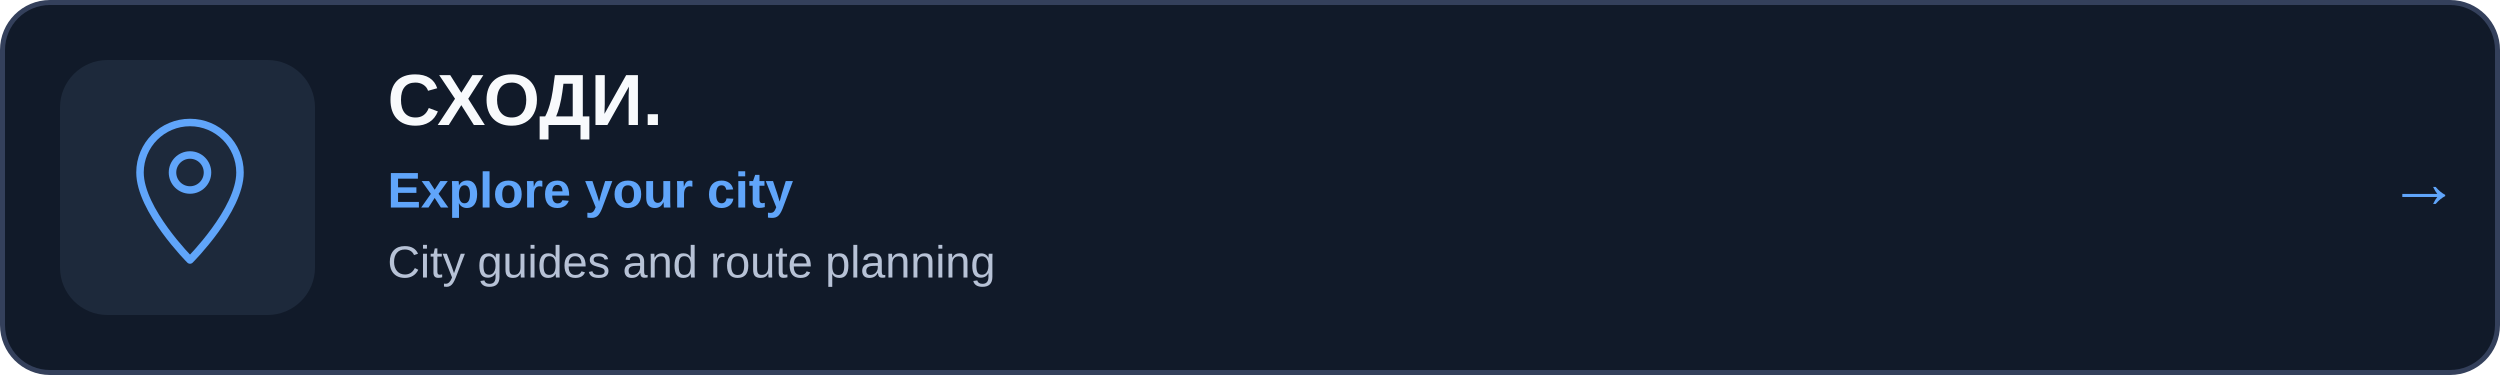
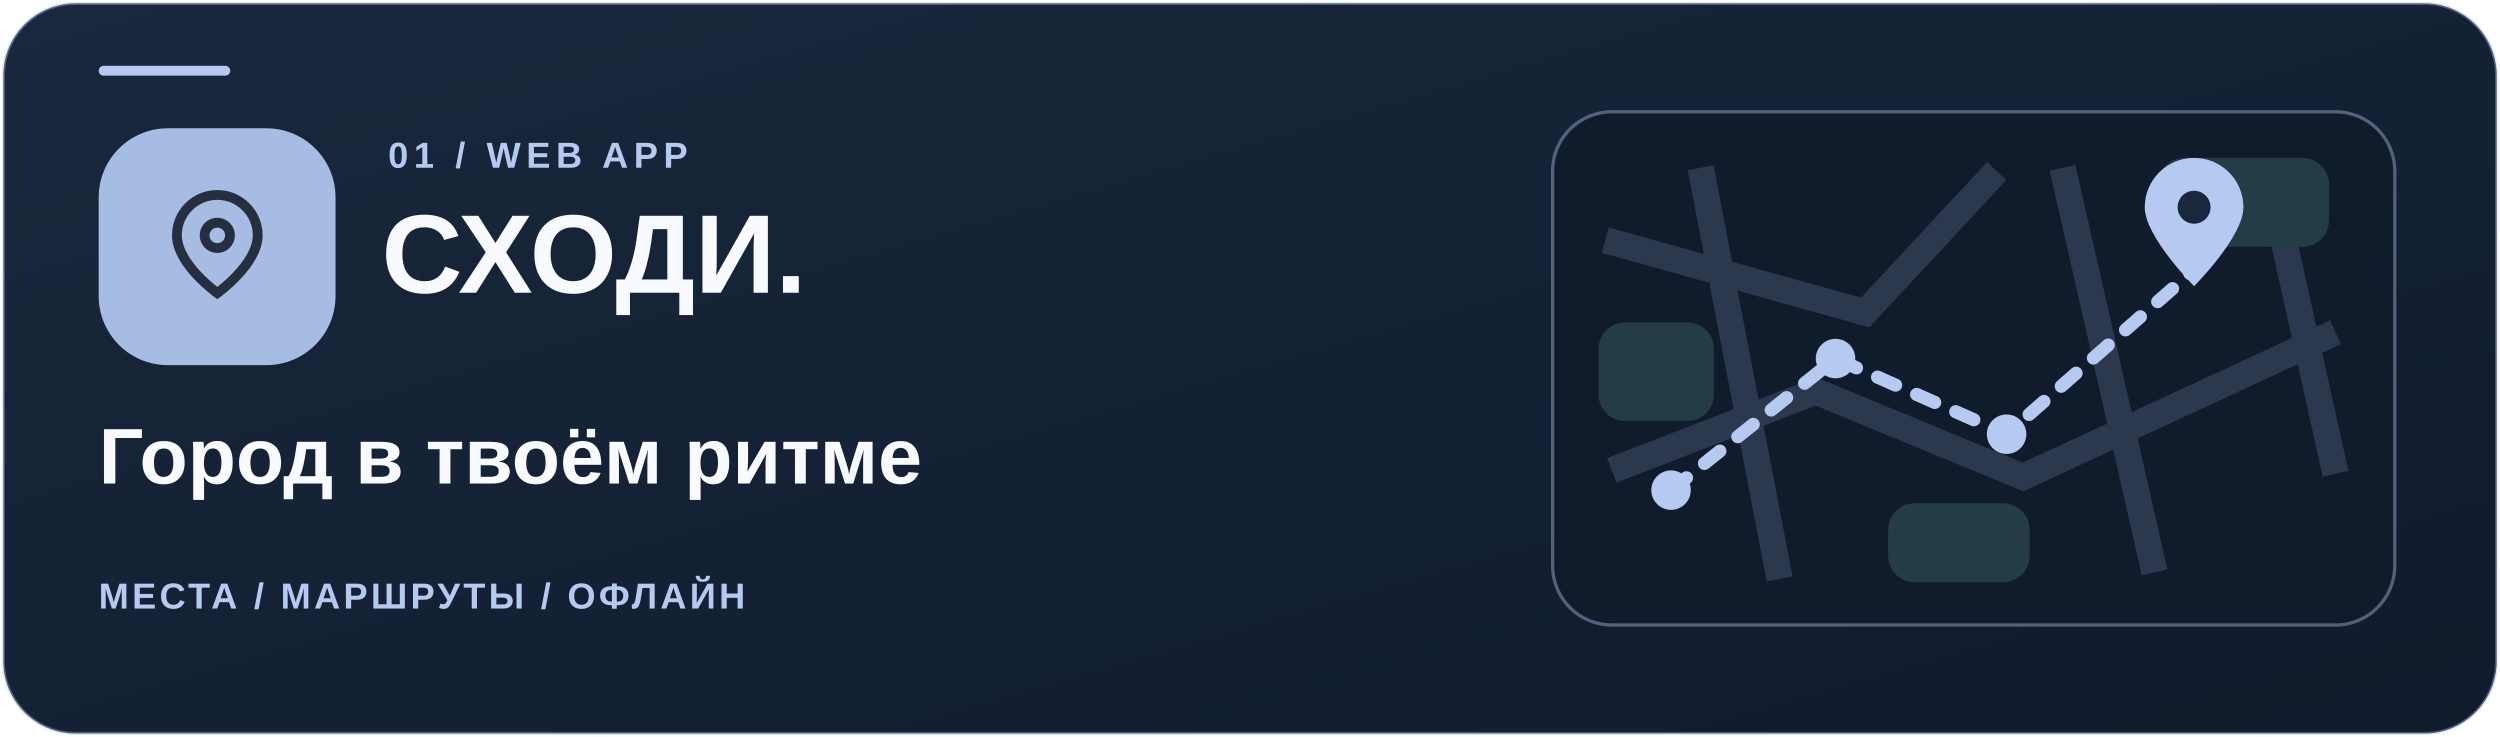
- <svg xmlns="http://www.w3.org/2000/svg" width="1000" height="150" viewBox="0 0 1000 150">
-   <rect x="1" y="1" width="998" height="148" rx="19" fill="#111a29" stroke="#34405b" stroke-width="2" />
-   <rect x="24" y="24" width="102" height="102" rx="19" fill="#1d293b" />
-   <g transform="translate(46 41)" stroke="#60a5fa" stroke-width="3" fill="none" stroke-linejoin="round" stroke-linecap="round">
-     <path d="M30 8a20 20 0 0 0-20 20c0 15 20 35 20 35s20-20 20-35A20 20 0 0 0 30 8Z" />
-     <circle cx="30" cy="28" r="7" />
+ <svg xmlns="http://www.w3.org/2000/svg" width="760" height="224" viewBox="0 0 760 224" role="img" aria-label="СХОДИ. — Город в твоём ритме">
+   <defs>
+     <linearGradient id="bg" x2="1" y2="1">
+       <stop stop-color="#19283D" />
+       <stop offset="1" stop-color="#101B2C" />
+     </linearGradient>
+   </defs>
+   <rect x="1" y="1" width="758" height="222" rx="22" fill="url(#bg)" stroke="#B5C9F1" stroke-opacity=".36" />
+   <rect x="30" y="20" width="40" height="3" rx="1.5" fill="#B5C9F1" />
+   <g transform="translate(30 39) scale(1.5)">
+     <rect width="48" height="48" rx="14" fill="#a6bce2" />
+     <g transform="translate(10 10) scale(1.17)" fill="none" stroke="#252f40" stroke-linecap="round" stroke-width="1.7">
+       <path d="M19 10c0 5-7 10-7 10s-7-5-7-10a7 7 0 1 1 14 0Z" />
+       <circle cx="12" cy="10" r="2.2" />
+     </g>
  </g>
-   <g font-family="Arial, sans-serif">
-     <text x="155" y="50" font-size="29" font-weight="700" fill="#f8fafc">СХОДИ.</text>
-     <text x="155" y="83" font-size="20" font-weight="600" fill="#60a5fa">Explore your city</text>
-     <text x="155" y="111" font-size="18" fill="#b7c2d6">City guides and route planning</text>
-     <text x="955" y="83" font-size="29" fill="#60a5fa">→</text>
+   <g font-family="Arial,Helvetica,sans-serif">
+     <text x="118" y="51" fill="#B5C9F1" font-size="11" font-weight="700" letter-spacing="1.7">01 / WEB APP</text>
+     <text x="116" y="89" fill="#F8FAFF" font-size="34" font-weight="700">СХОДИ.</text>
+     <text x="30" y="147" fill="#F8FAFF" font-size="24" font-weight="700">Город в твоём ритме</text>
+     <text x="30" y="185" fill="#B5C9F1" font-size="11" font-weight="700" letter-spacing="1">МЕСТА  /  МАРШРУТЫ  /  ОФЛАЙН</text>
+   </g>
+   <g transform="translate(472 34)">
+     <rect width="256" height="156" rx="18" fill="#101B2C" stroke="#B5C9F1" stroke-opacity=".4" />
+     <g stroke="#7186A6" stroke-opacity=".28" stroke-width="8" fill="none">
+       <path d="M16 39 95 61 135 18M18 109 80 85 143 111 238 67M45 17 69 142M155 17 183 140M218 20 238 110" />
+     </g>
+     <g fill="#243C46">
+       <rect x="14" y="64" width="35" height="30" rx="8" />
+       <rect x="184" y="14" width="52" height="27" rx="8" />
+       <rect x="102" y="119" width="43" height="24" rx="8" />
+     </g>
+     <path d="M36 115 86 75 138 98 195 48" stroke="#B5C9F1" stroke-width="4" stroke-linecap="round" stroke-dasharray="6 7" fill="none" />
+     <g fill="#B5C9F1">
+       <circle cx="36" cy="115" r="6" />
+       <circle cx="86" cy="75" r="6" />
+       <circle cx="138" cy="98" r="6" />
+       <path d="M195 53s-15-15-15-24a15 15 0 0 1 30 0c0 9-15 24-15 24Z" />
+     </g>
+     <circle cx="195" cy="29" r="5" fill="#19283D" />
  </g>
</svg>
